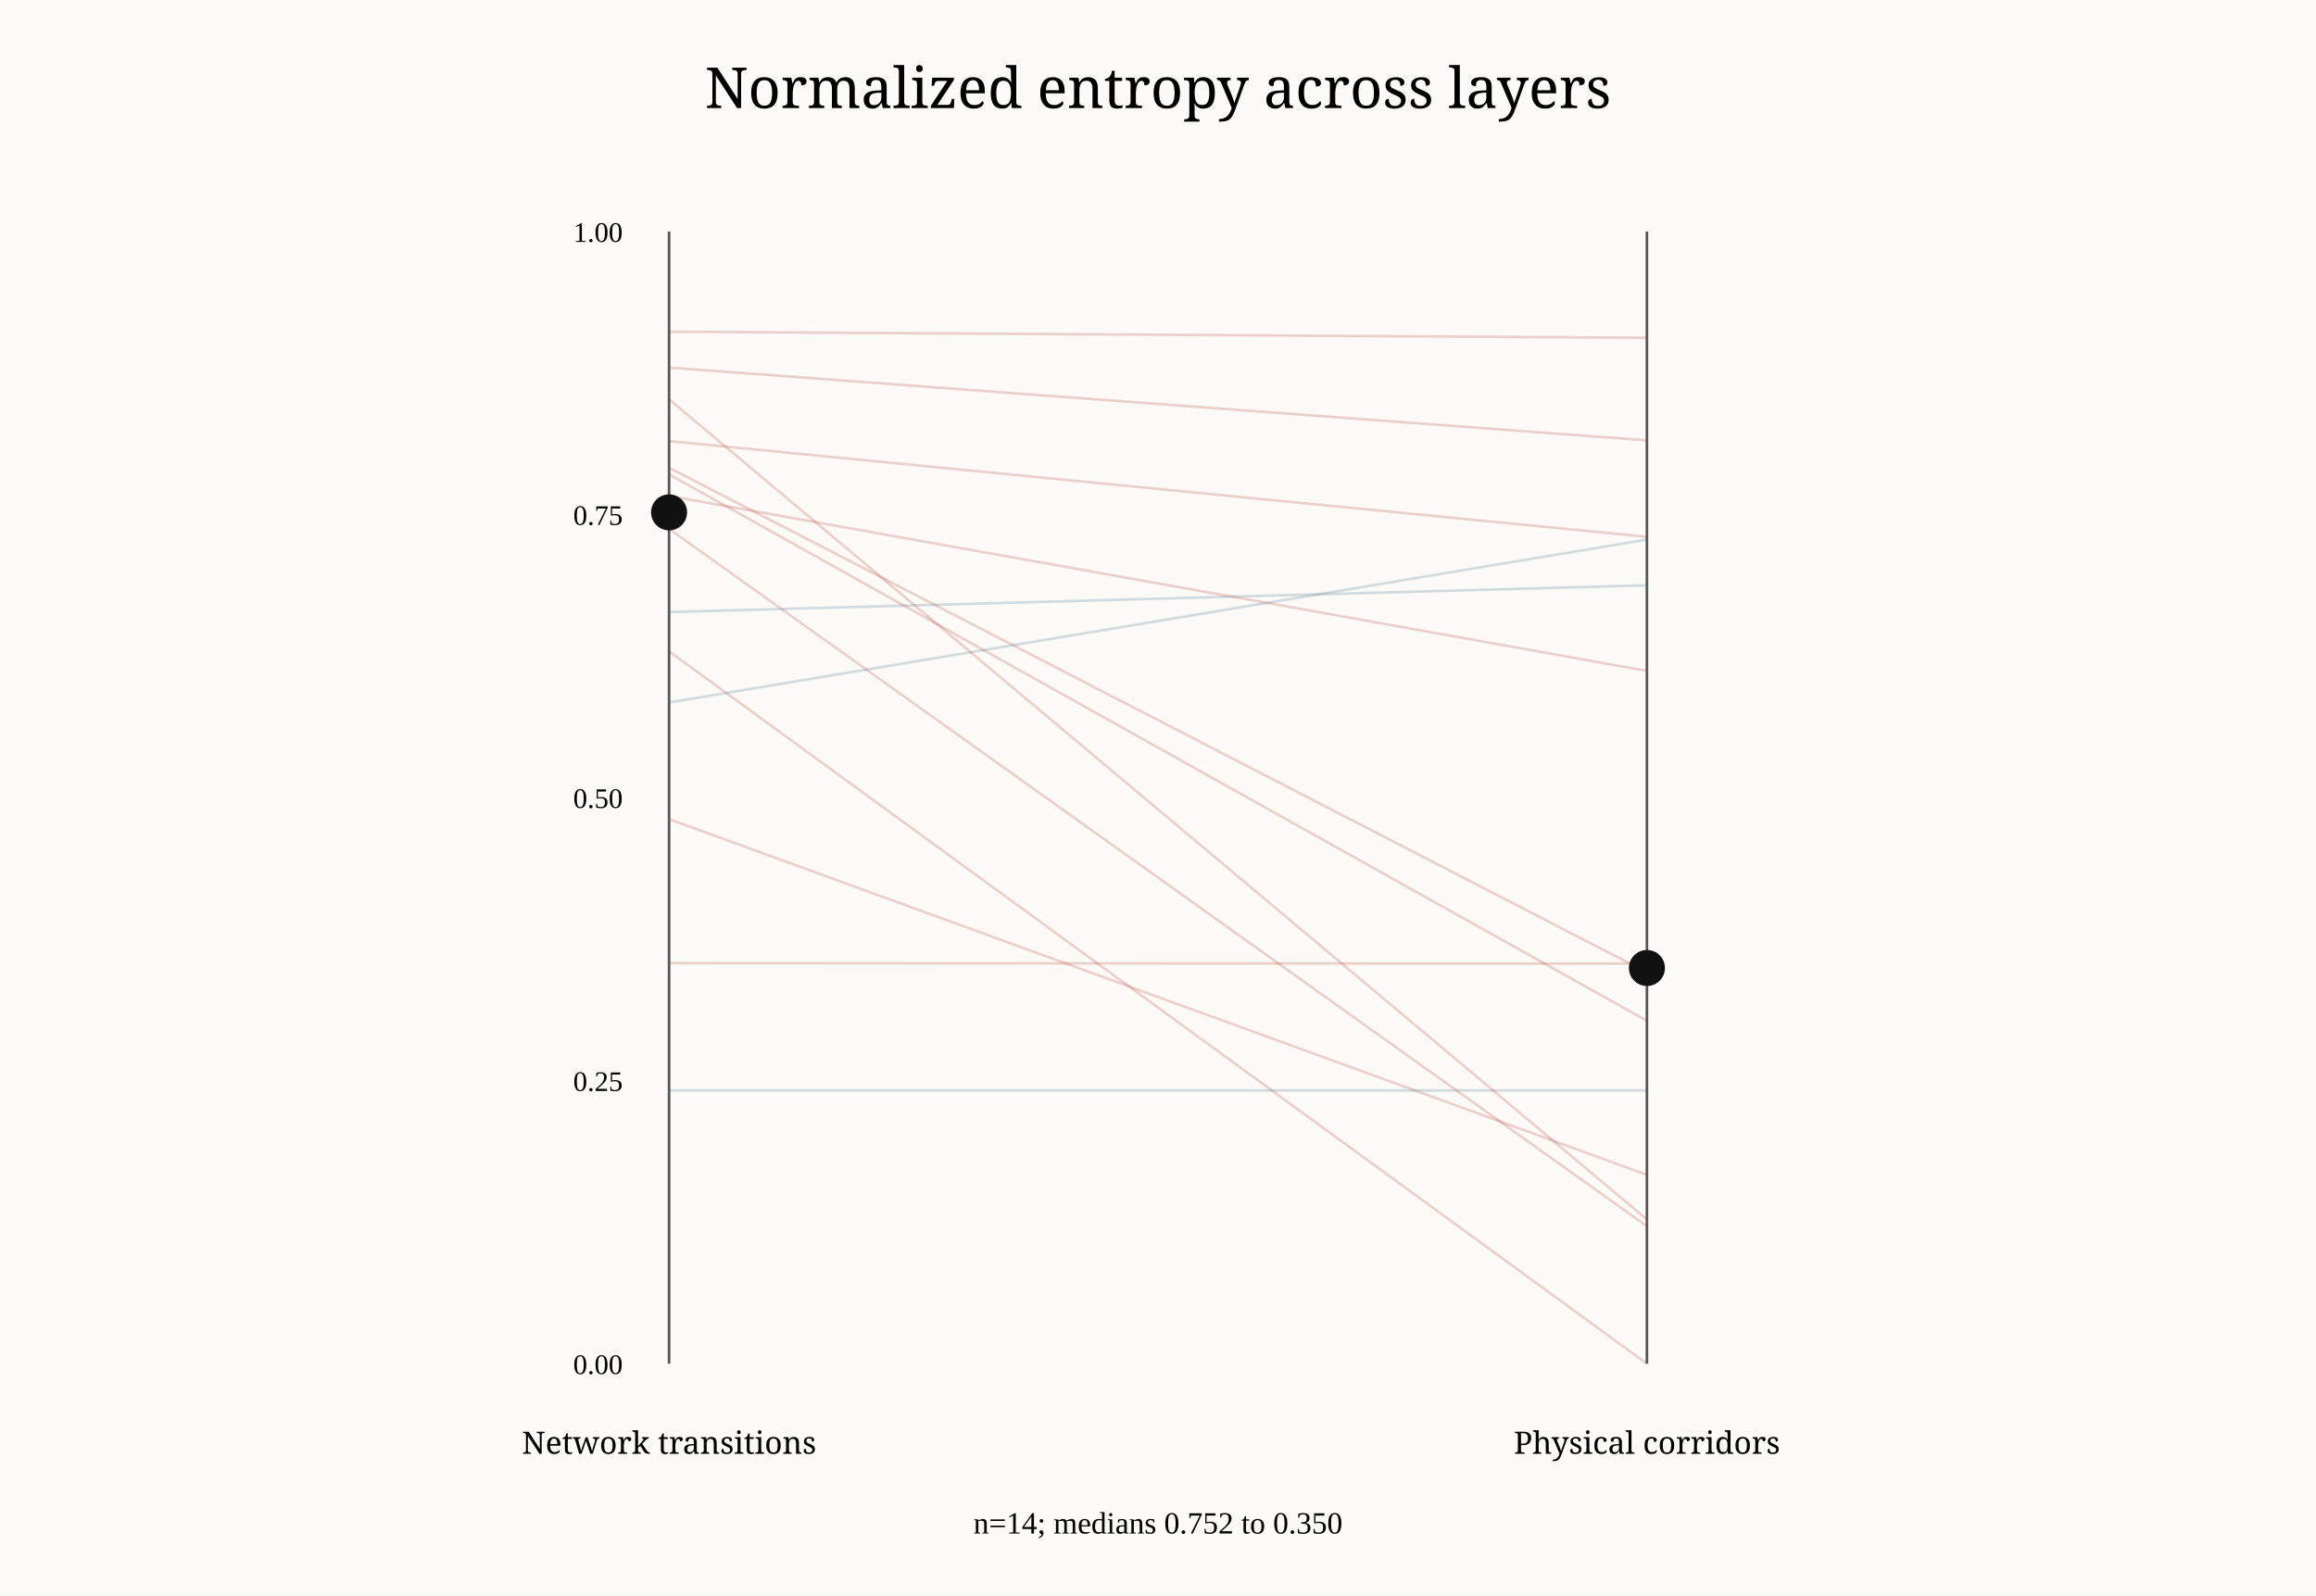
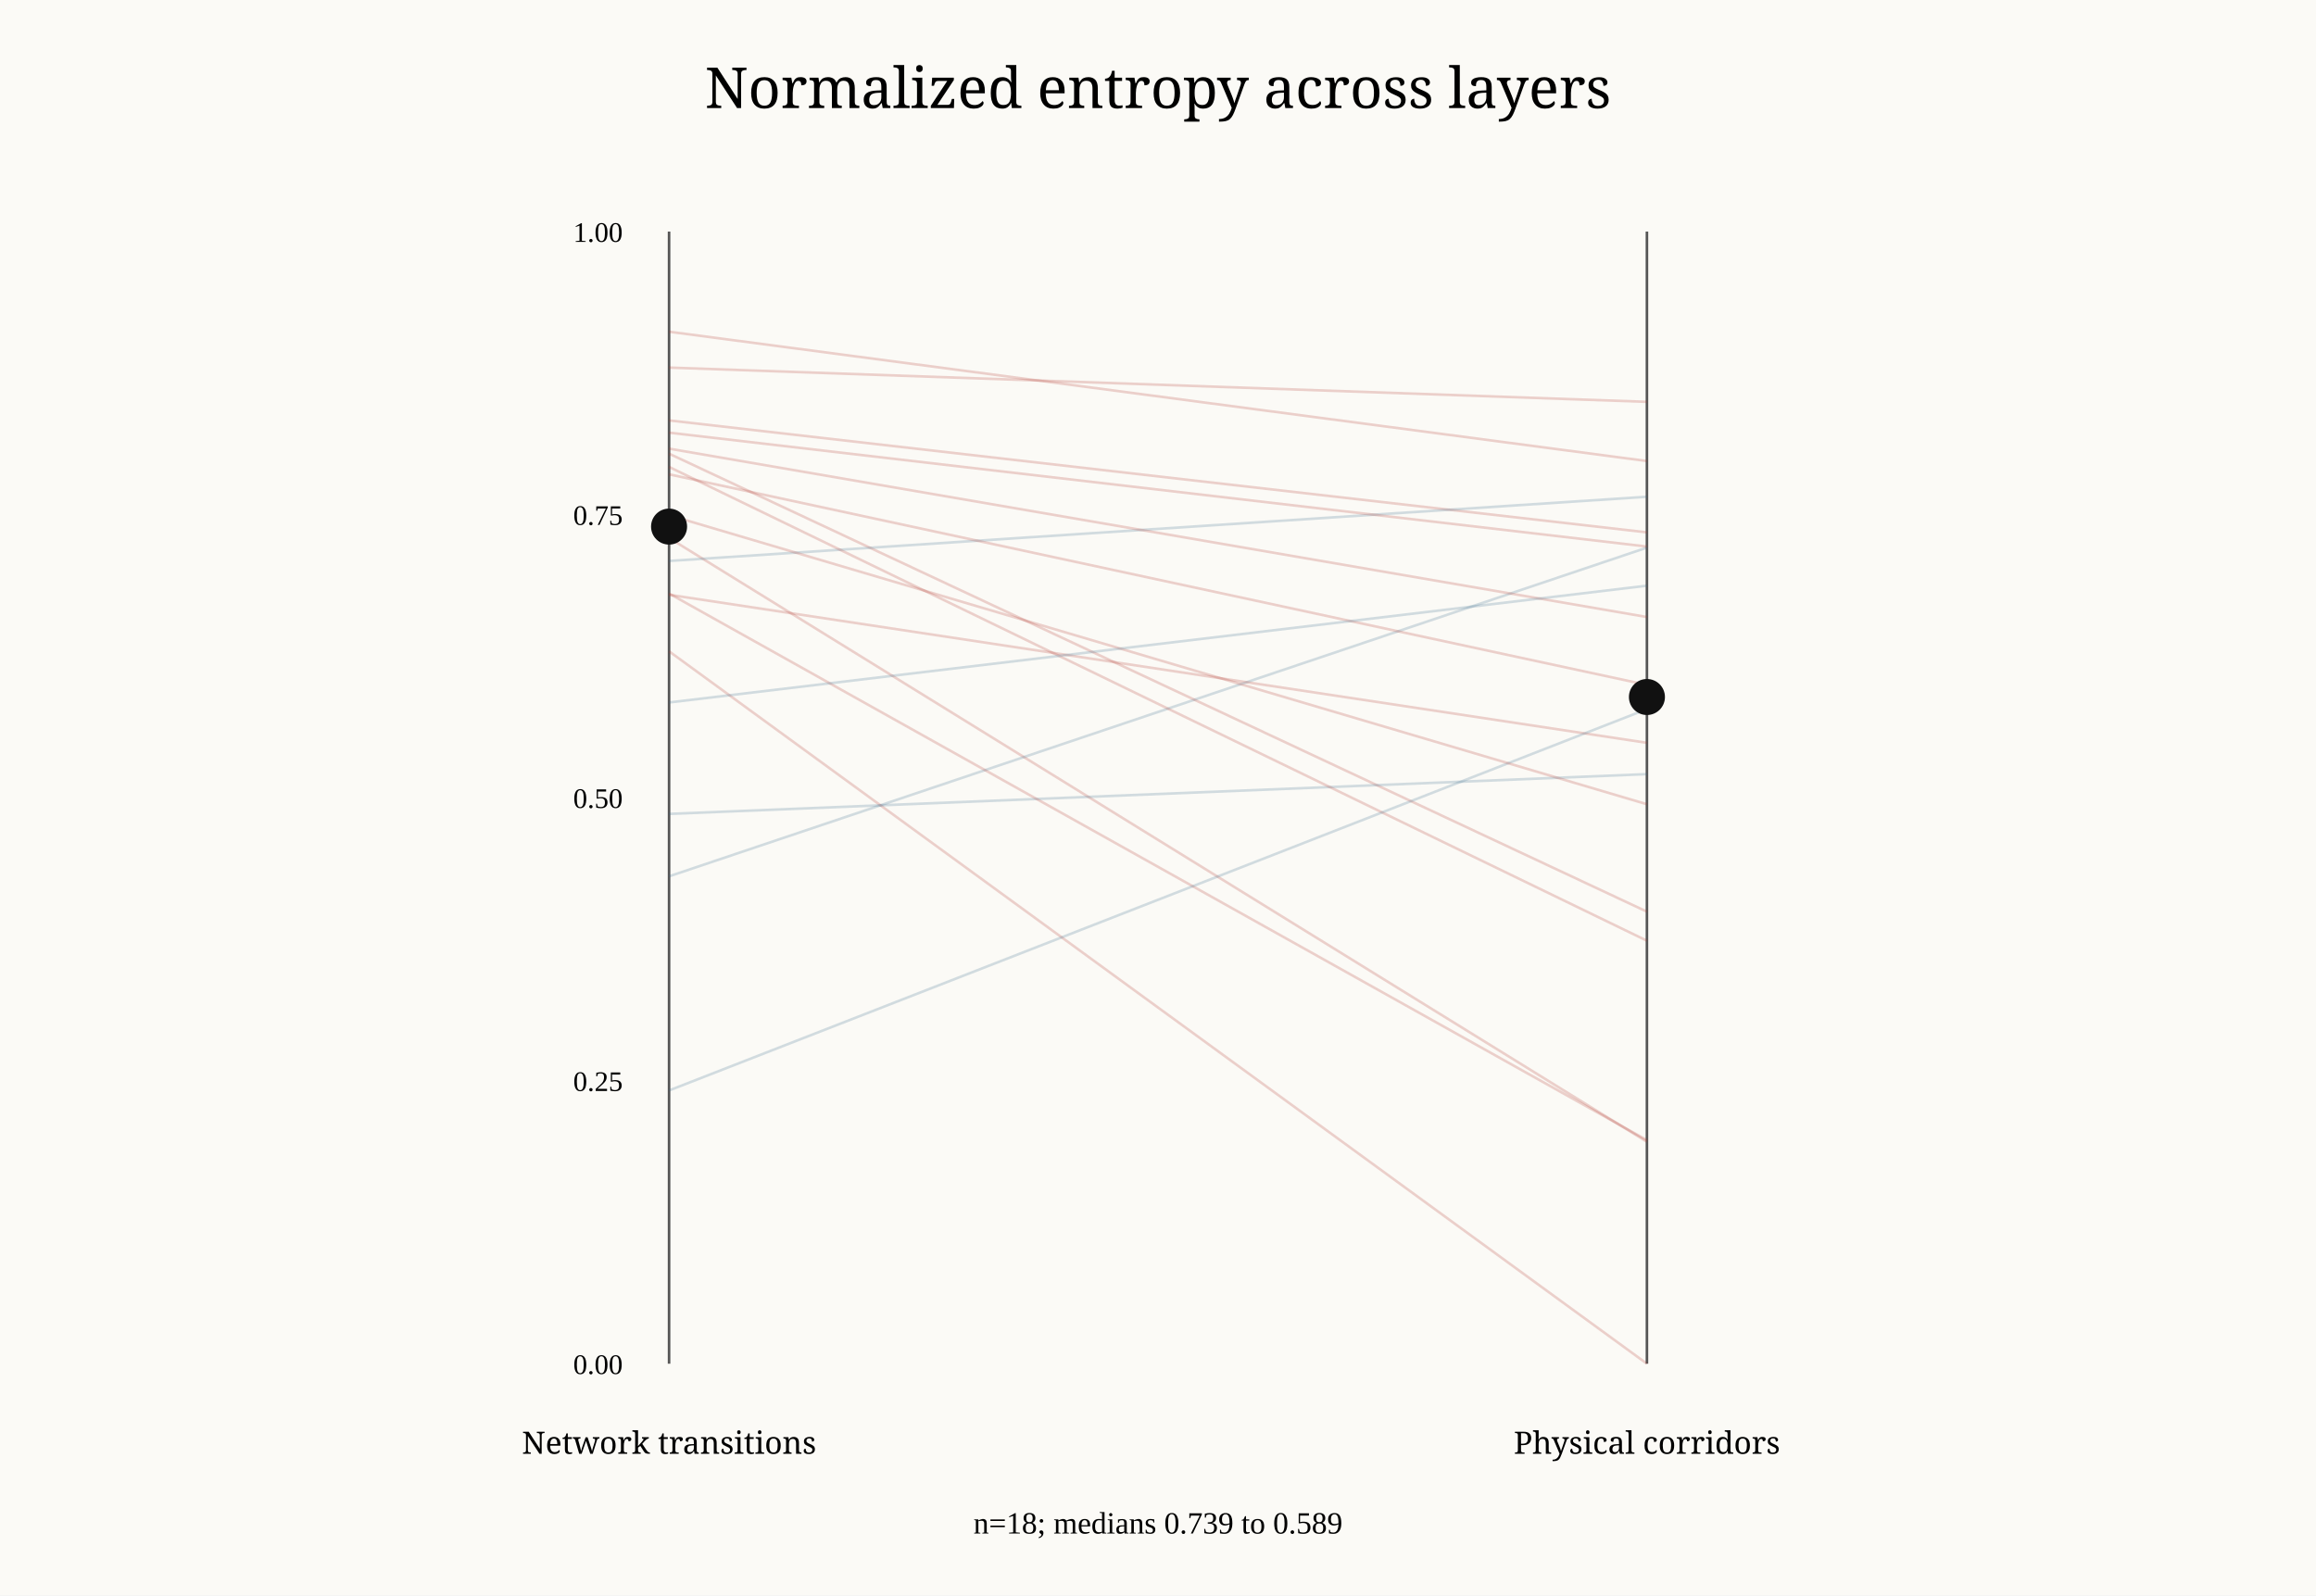
<svg xmlns="http://www.w3.org/2000/svg" width="900" height="620" viewBox="0 0 900 620">
  <rect width="100%" height="100%" fill="white" />
  <rect width="100%" height="100%" fill="#fbfaf6" />
  <text x="450" y="42" text-anchor="middle" font-size="22" font-family="Georgia">Normalized entropy across layers</text>
  <line x1="260" y1="90" x2="260" y2="530" stroke="#555" />
  <line x1="640" y1="90" x2="640" y2="530" stroke="#555" />
  <text x="260" y="565" text-anchor="middle" font-family="Georgia">Network transitions</text>
  <text x="640" y="565" text-anchor="middle" font-family="Georgia">Physical corridors</text>
  <text x="242" y="534.0" text-anchor="end" font-size="11">0.00</text>
  <text x="242" y="424.0" text-anchor="end" font-size="11">0.25</text>
  <text x="242" y="314.0" text-anchor="end" font-size="11">0.50</text>
  <text x="242" y="204.0" text-anchor="end" font-size="11">0.75</text>
  <text x="242" y="94.0" text-anchor="end" font-size="11">1.00</text>
-   <line x1="260" y1="205.53" x2="640" y2="476.59" stroke="#b23a2f" stroke-opacity="0.22" />
-   <line x1="260" y1="374.31" x2="640" y2="374.52" stroke="#b23a2f" stroke-opacity="0.22" />
-   <line x1="260" y1="237.86" x2="640" y2="227.47" stroke="#3d6f8e" stroke-opacity="0.22" />
+   <line x1="260" y1="209.08" x2="640" y2="443.75" stroke="#b23a2f" stroke-opacity="0.22" />
+   <line x1="260" y1="340.58" x2="640" y2="212.83" stroke="#3d6f8e" stroke-opacity="0.22" />
+   <line x1="260" y1="176.32" x2="640" y2="354.32" stroke="#b23a2f" stroke-opacity="0.22" />
+   <line x1="260" y1="163.39" x2="640" y2="206.91" stroke="#b23a2f" stroke-opacity="0.22" />
+   <line x1="260" y1="218.01" x2="640" y2="193.06" stroke="#3d6f8e" stroke-opacity="0.22" />
  <line x1="260" y1="253.13" x2="640" y2="530.00" stroke="#b23a2f" stroke-opacity="0.22" />
-   <line x1="260" y1="171.42" x2="640" y2="208.64" stroke="#b23a2f" stroke-opacity="0.22" />
-   <line x1="260" y1="318.36" x2="640" y2="456.61" stroke="#b23a2f" stroke-opacity="0.22" />
-   <line x1="260" y1="128.92" x2="640" y2="131.29" stroke="#b23a2f" stroke-opacity="0.22" />
-   <line x1="260" y1="142.86" x2="640" y2="171.15" stroke="#b23a2f" stroke-opacity="0.22" />
-   <line x1="260" y1="181.79" x2="640" y2="377.91" stroke="#b23a2f" stroke-opacity="0.22" />
-   <line x1="260" y1="423.80" x2="640" y2="423.80" stroke="#3d6f8e" stroke-opacity="0.22" />
-   <line x1="260" y1="155.20" x2="640" y2="473.94" stroke="#b23a2f" stroke-opacity="0.22" />
-   <line x1="260" y1="184.35" x2="640" y2="396.74" stroke="#b23a2f" stroke-opacity="0.22" />
-   <line x1="260" y1="192.74" x2="640" y2="260.74" stroke="#b23a2f" stroke-opacity="0.22" />
-   <line x1="260" y1="273.01" x2="640" y2="209.70" stroke="#3d6f8e" stroke-opacity="0.22" />
-   <circle cx="260" cy="199.13" r="7" fill="#111" />
-   <circle cx="640" cy="376.21" r="7" fill="#111" />
-   <text x="450" y="596" text-anchor="middle" font-size="12">n=14; medians 0.752 to 0.350</text>
+   <line x1="260" y1="174.37" x2="640" y2="239.81" stroke="#b23a2f" stroke-opacity="0.22" />
+   <line x1="260" y1="316.32" x2="640" y2="300.86" stroke="#3d6f8e" stroke-opacity="0.22" />
+   <line x1="260" y1="128.92" x2="640" y2="179.19" stroke="#b23a2f" stroke-opacity="0.22" />
+   <line x1="260" y1="231.15" x2="640" y2="288.70" stroke="#b23a2f" stroke-opacity="0.22" />
+   <line x1="260" y1="142.86" x2="640" y2="156.18" stroke="#b23a2f" stroke-opacity="0.22" />
+   <line x1="260" y1="181.47" x2="640" y2="365.62" stroke="#b23a2f" stroke-opacity="0.22" />
+   <line x1="260" y1="230.66" x2="640" y2="443.12" stroke="#b23a2f" stroke-opacity="0.22" />
+   <line x1="260" y1="423.80" x2="640" y2="275.59" stroke="#3d6f8e" stroke-opacity="0.22" />
+   <line x1="260" y1="168.15" x2="640" y2="212.42" stroke="#b23a2f" stroke-opacity="0.22" />
+   <line x1="260" y1="184.35" x2="640" y2="266.19" stroke="#b23a2f" stroke-opacity="0.22" />
+   <line x1="260" y1="200.24" x2="640" y2="312.57" stroke="#b23a2f" stroke-opacity="0.22" />
+   <line x1="260" y1="273.01" x2="640" y2="227.62" stroke="#3d6f8e" stroke-opacity="0.22" />
+   <circle cx="260" cy="204.66" r="7" fill="#111" />
+   <circle cx="640" cy="270.89" r="7" fill="#111" />
+   <text x="450" y="596" text-anchor="middle" font-size="12">n=18; medians 0.739 to 0.589</text>
</svg>
